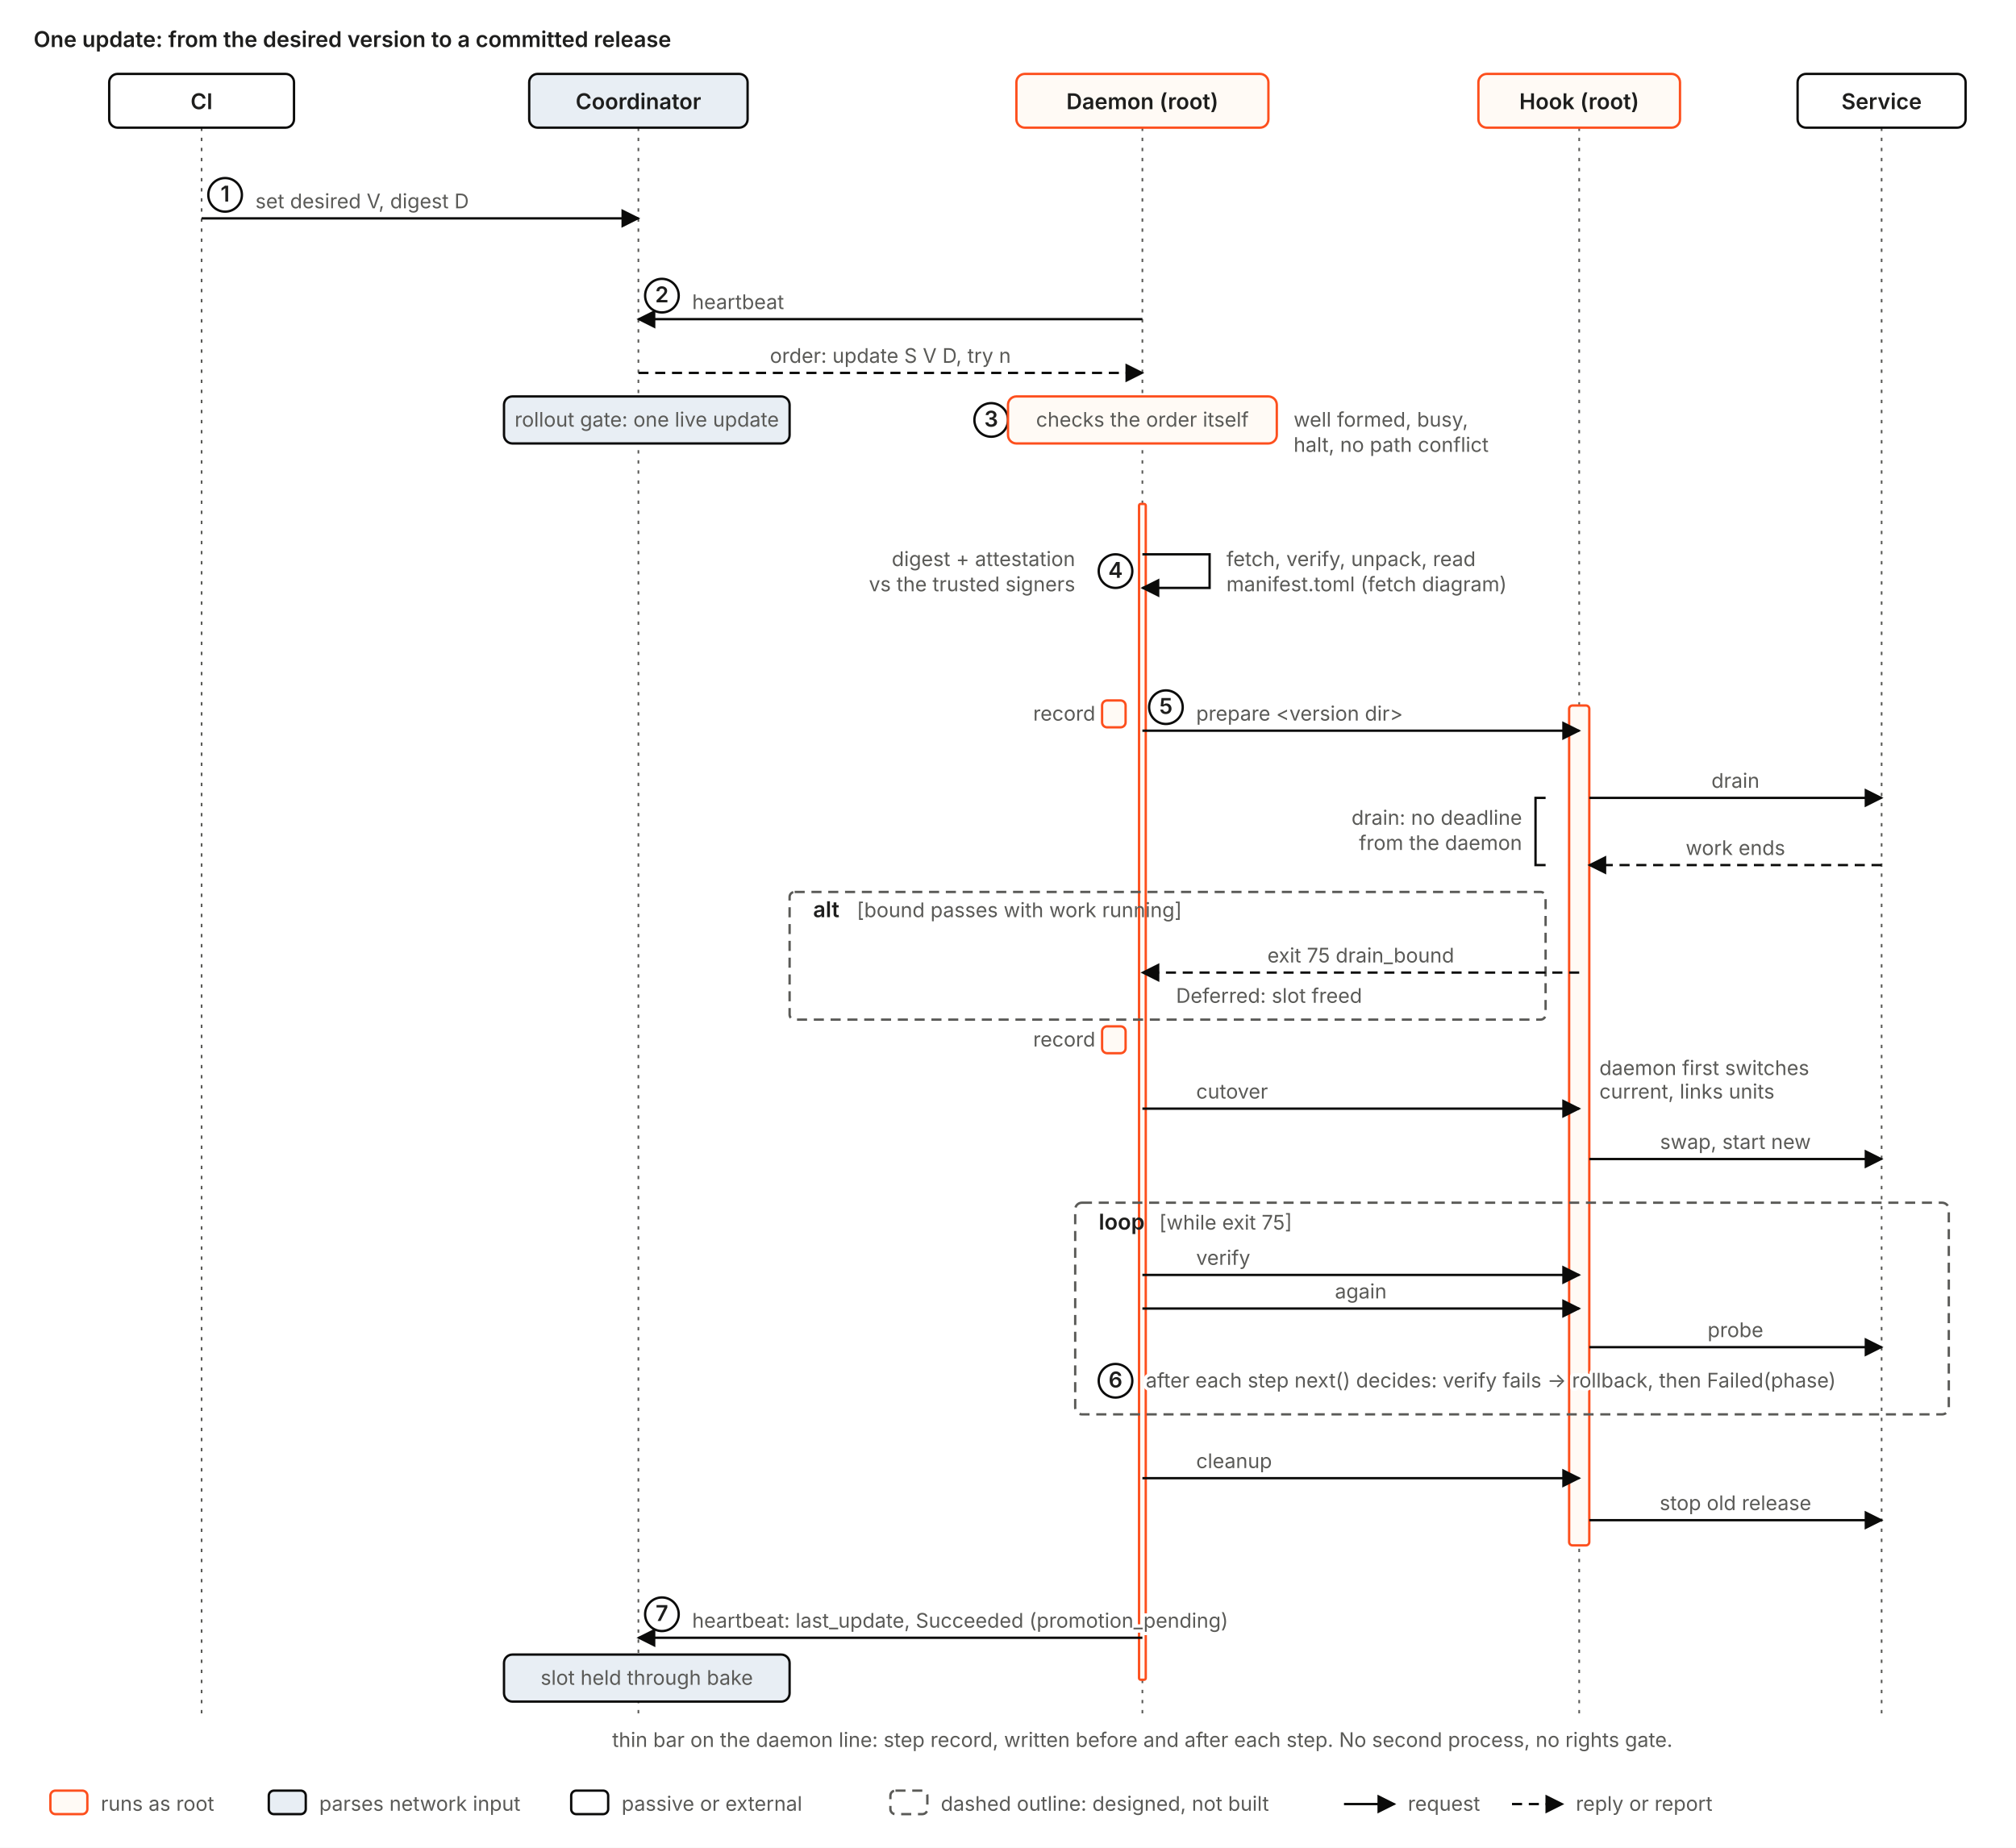
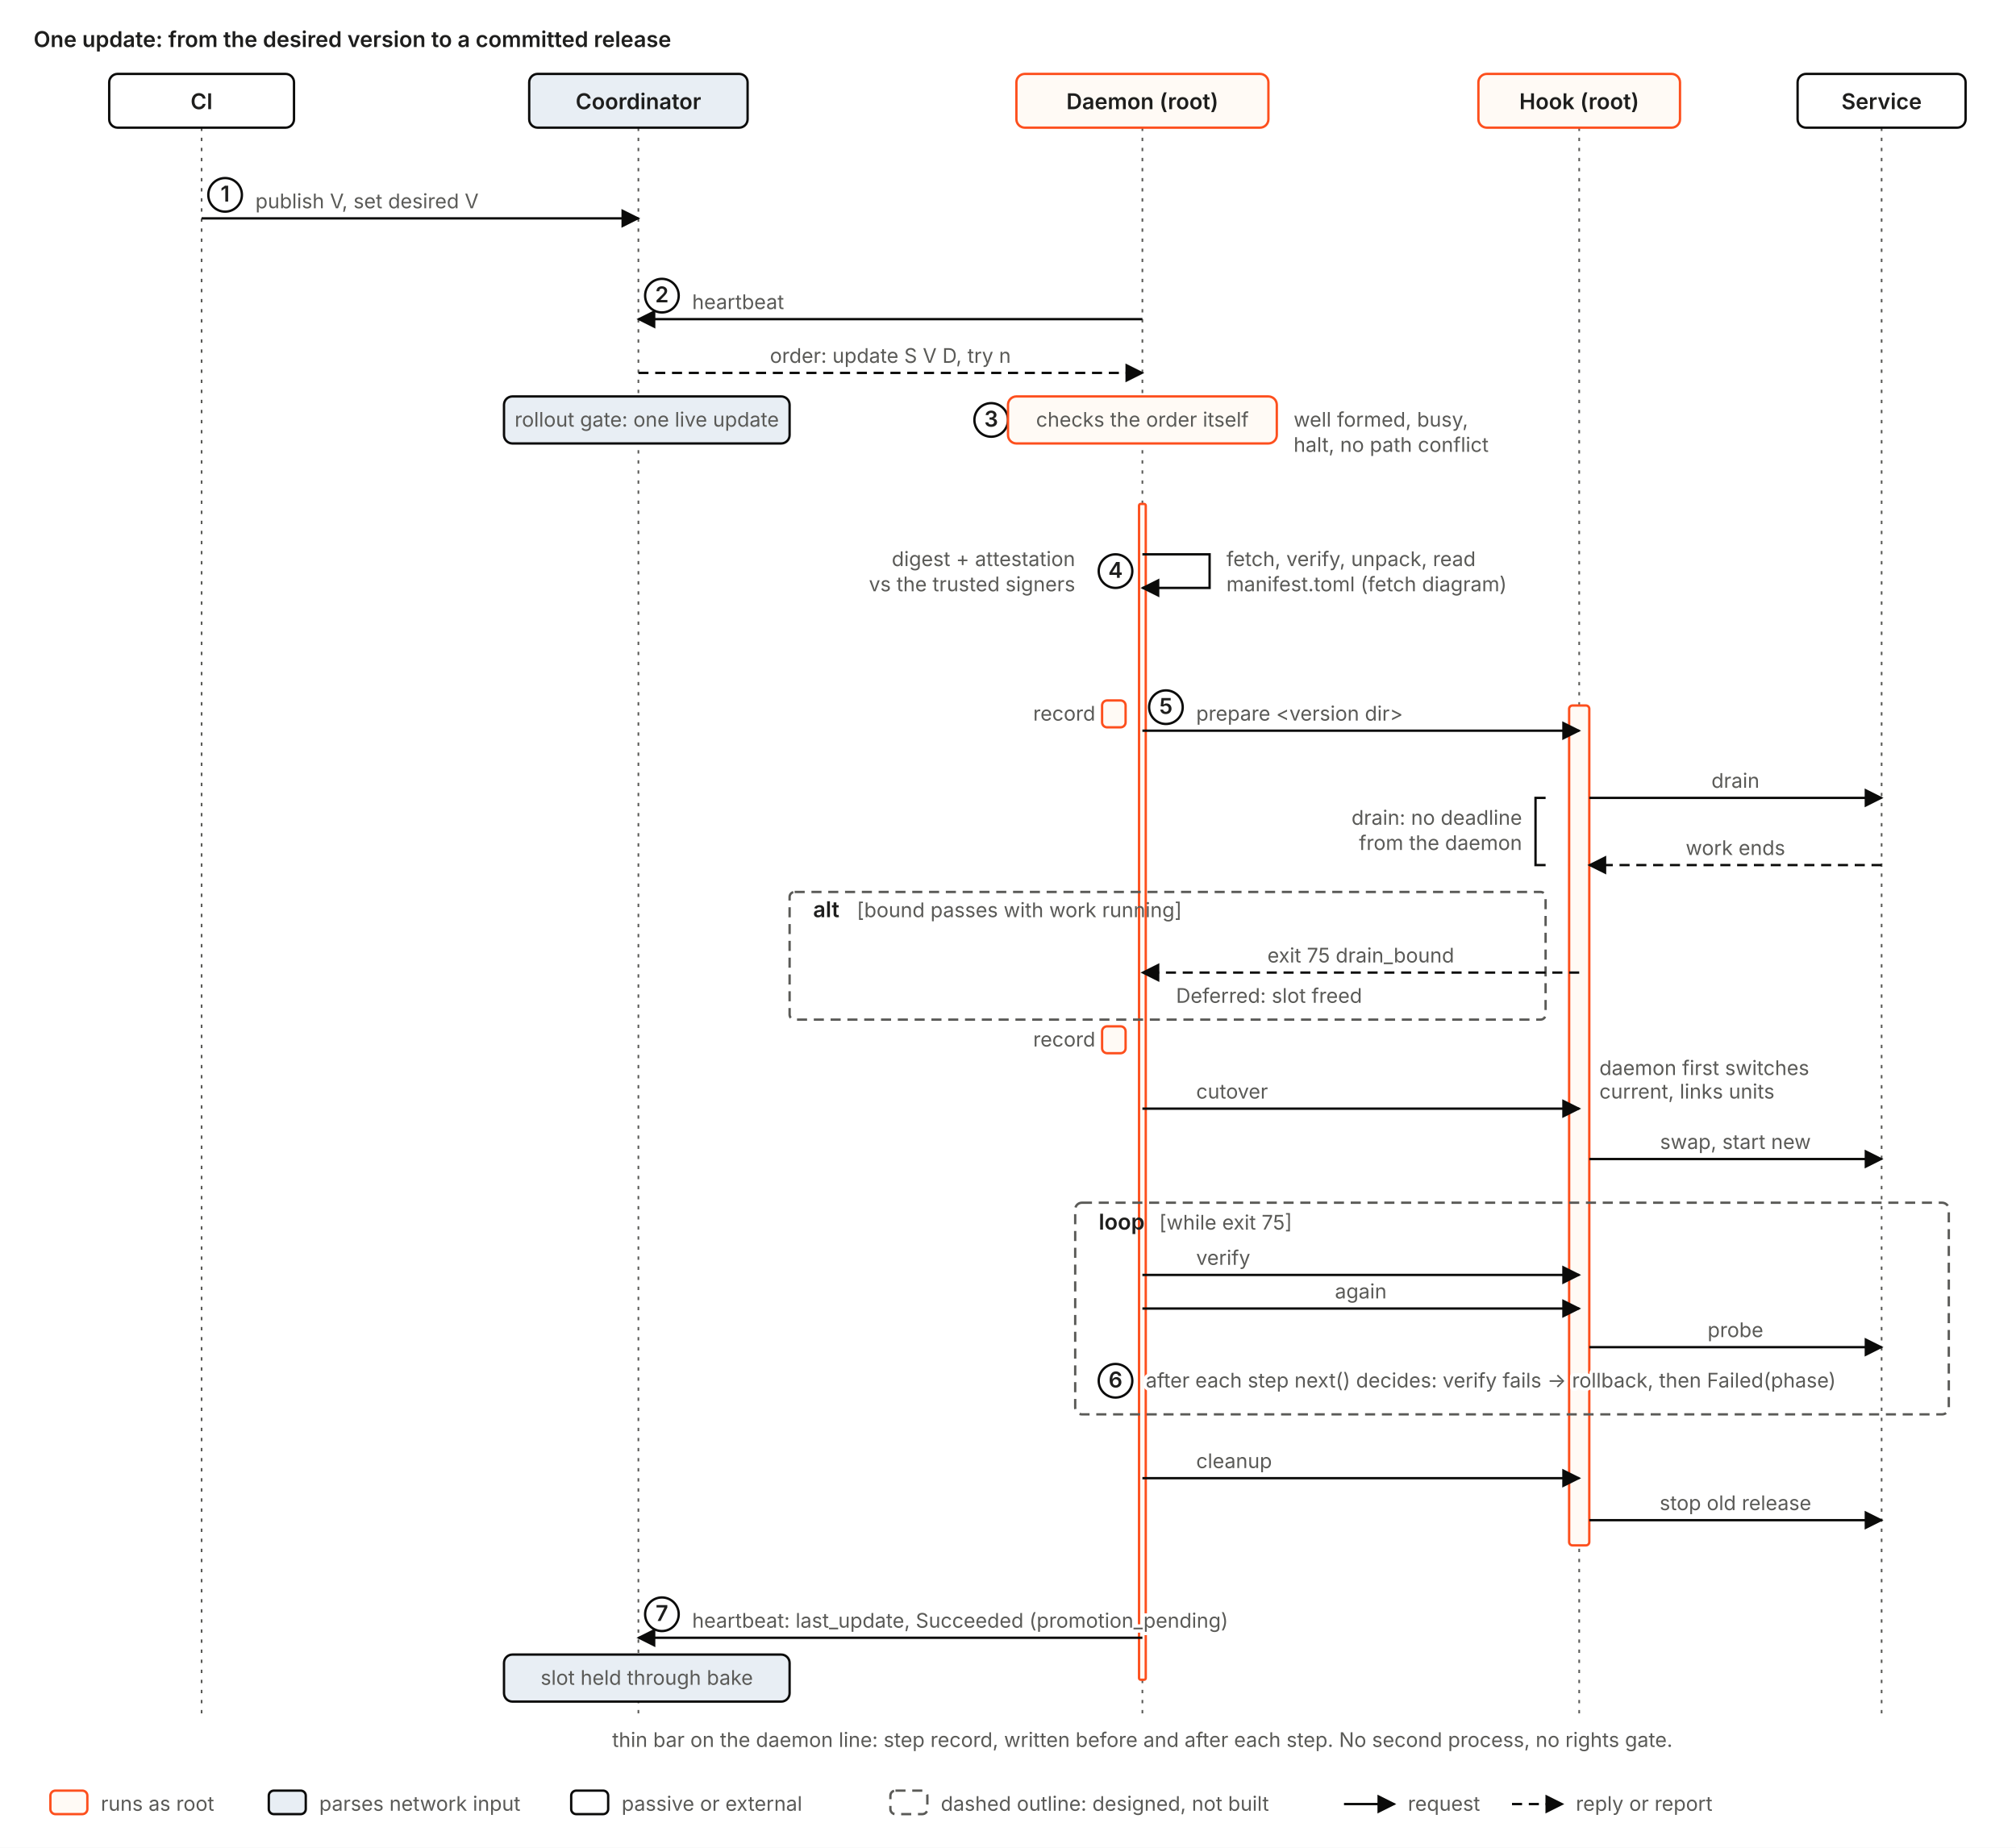
<svg xmlns="http://www.w3.org/2000/svg" viewBox="0 0 1200 1100" width="1200" height="1100" role="img" aria-label="Update sequence with drain: CI sets the desired version, the coordinator orders the update at a heartbeat, the daemon checks the order, fetches, verifies and unpacks the package, and runs prepare, cutover, verify and cleanup in the hook as root while the service drains.">
  <defs>
    <marker id="update-sequence-ak" viewBox="0 0 10 10" refX="9" refY="5" markerWidth="8" markerHeight="8" orient="auto-start-reverse">
      <path d="M0,0 L10,5 L0,10 z" fill="#0B0B0A" />
    </marker>
    <marker id="update-sequence-ao" viewBox="0 0 10 10" refX="9" refY="5" markerWidth="8" markerHeight="8" orient="auto-start-reverse">
      <path d="M0,0 L10,5 L0,10 z" fill="#FD4F1D" />
    </marker>
  </defs>
  <style>
.box{fill:#FFFFFF;stroke:#0B0B0A;stroke-width:1.4}
.box-b{fill:#E8EEF4;stroke:#0B0B0A;stroke-width:1.4}
.box-o{fill:#FFFAF5;stroke:#FD4F1D;stroke-width:1.4}
.box-t{fill:none;stroke:#FD4F1D;stroke-width:2}
.box-p{fill:none;stroke:#5A5A57;stroke-width:1.4;stroke-dasharray:6 4}
.dash{stroke-dasharray:6 4}
.tb{stroke:#FD4F1D;fill:none;stroke-width:2.2;stroke-dasharray:8 5}
.ln{stroke:#0B0B0A;fill:none;stroke-width:1.4}
.ln-d{stroke:#0B0B0A;fill:none;stroke-width:1.4;stroke-dasharray:6 4}
.ln-o{stroke:#FD4F1D;fill:none;stroke-width:1.6}
.ln-od{stroke:#FD4F1D;fill:none;stroke-width:1.6;stroke-dasharray:6 4}
.life{stroke:#5A5A57;stroke-width:1;stroke-dasharray:2 4}
text{fill:#1E1E1D;font-family:system-ui,-apple-system,'Segoe UI',sans-serif;font-size:13px}
.b{font-weight:600}
.t-m{fill:#5A5A57;font-size:12px}
.lbl{paint-order:stroke;stroke:#FFFFFF;stroke-width:4px;stroke-linejoin:round}
</style>
  <rect x="0" y="0" width="1200" height="1100" fill="#FFFFFF" />
  <text x="20" y="28" class="b" font-size="16" text-anchor="start">One update: from the desired version to a committed release</text>
  <path d="M120,76 L120,1020" class="life" />
  <path d="M380,76 L380,1020" class="life" />
  <path d="M680,76 L680,1020" class="life" />
  <path d="M940,76 L940,1020" class="life" />
  <path d="M1120,76 L1120,1020" class="life" />
  <rect x="65" y="44" width="110" height="32" rx="5" class="box" />
  <text x="120" y="65" class="b" text-anchor="middle">CI</text>
  <rect x="315" y="44" width="130" height="32" rx="5" class="box-b" />
  <text x="380" y="65" class="b" text-anchor="middle">Coordinator</text>
  <rect x="605" y="44" width="150" height="32" rx="5" class="box-o" />
  <text x="680" y="65" class="b" text-anchor="middle">Daemon (root)</text>
  <rect x="880" y="44" width="120" height="32" rx="5" class="box-o" />
  <text x="940" y="65" class="b" text-anchor="middle">Hook (root)</text>
  <rect x="1070" y="44" width="100" height="32" rx="5" class="box" />
  <text x="1120" y="65" class="b" text-anchor="middle">Service</text>
  <rect x="678" y="300" width="4" height="700" rx="1" class="box-o" />
  <path d="M120,130 L380,130" class="ln" marker-end="url(#update-sequence-ak)" />
  <circle cx="134" cy="116" r="10" fill="#FFFFFF" stroke="#0B0B0A" stroke-width="1.4" />
  <text x="134" y="120" class="b" font-size="12" text-anchor="middle">1</text>
-   <text x="152" y="124" class="t-m lbl" text-anchor="start">set desired V, digest D</text>
+   <text x="152" y="124" class="t-m lbl" text-anchor="start">publish V, set desired V</text>
  <path d="M680,190 L380,190" class="ln" marker-end="url(#update-sequence-ak)" />
  <circle cx="394" cy="176" r="10" fill="#FFFFFF" stroke="#0B0B0A" stroke-width="1.4" />
  <text x="394" y="180" class="b" font-size="12" text-anchor="middle">2</text>
  <text x="412" y="184" class="t-m lbl" text-anchor="start">heartbeat</text>
  <path d="M380,222 L680,222" class="ln-d" marker-end="url(#update-sequence-ak)" />
  <text x="530" y="216" class="t-m lbl" text-anchor="middle">order: update S V D, try n</text>
  <rect x="300" y="236" width="170" height="28" rx="5" class="box-b" />
  <text x="385" y="254" class="t-m" text-anchor="middle">rollout gate: one live update</text>
  <circle cx="590" cy="250" r="10" fill="#FFFFFF" stroke="#0B0B0A" stroke-width="1.4" />
  <text x="590" y="254" class="b" font-size="12" text-anchor="middle">3</text>
  <rect x="600" y="236" width="160" height="28" rx="5" class="box-o" />
  <text x="680" y="254" class="t-m" text-anchor="middle">checks the order itself</text>
  <text x="770" y="254" class="t-m lbl" text-anchor="start">well formed, busy,</text>
  <text x="770" y="269" class="t-m lbl" text-anchor="start">halt, no path conflict</text>
  <path d="M680,330 L720,330 L720,350 L680,350" class="ln" marker-end="url(#update-sequence-ak)" />
  <circle cx="664" cy="340" r="10" fill="#FFFFFF" stroke="#0B0B0A" stroke-width="1.4" />
  <text x="664" y="344" class="b" font-size="12" text-anchor="middle">4</text>
  <text x="730" y="337" class="t-m lbl" text-anchor="start">fetch, verify, unpack, read</text>
  <text x="730" y="352" class="t-m lbl" text-anchor="start">manifest.toml (fetch diagram)</text>
  <text x="640" y="337" class="t-m lbl" text-anchor="end">digest + attestation</text>
  <text x="640" y="352" class="t-m lbl" text-anchor="end">vs the trusted signers</text>
  <rect x="934" y="420" width="12" height="500" rx="2" class="box-o" />
  <path d="M680,435 L940,435" class="ln" marker-end="url(#update-sequence-ak)" />
  <circle cx="694" cy="421" r="10" fill="#FFFFFF" stroke="#0B0B0A" stroke-width="1.4" />
  <text x="694" y="425" class="b" font-size="12" text-anchor="middle">5</text>
  <text x="712" y="429" class="t-m lbl" text-anchor="start">prepare &lt;version dir&gt;</text>
  <path d="M946,475 L1120,475" class="ln" marker-end="url(#update-sequence-ak)" />
  <text x="1033" y="469" class="t-m lbl" text-anchor="middle">drain</text>
  <path d="M1120,515 L946,515" class="ln-d" marker-end="url(#update-sequence-ak)" />
  <text x="1033" y="509" class="t-m lbl" text-anchor="middle">work ends</text>
  <path d="M920,475 L914,475 L914,515 L920,515" class="ln" />
  <text x="906" y="491" class="t-m lbl" text-anchor="end">drain: no deadline</text>
  <text x="906" y="506" class="t-m lbl" text-anchor="end">from the daemon</text>
  <rect x="470" y="531" width="450" height="76" rx="3" class="box-p" />
  <text x="484" y="546" class="b" text-anchor="start">alt</text>
  <text x="510" y="546" class="t-m" text-anchor="start">[bound passes with work running]</text>
  <path d="M940,579 L680,579" class="ln-d" marker-end="url(#update-sequence-ak)" />
  <text x="810" y="573" class="t-m lbl" text-anchor="middle">exit 75 drain_bound</text>
  <text x="700" y="597" class="t-m lbl" text-anchor="start">Deferred: slot freed</text>
  <rect x="656" y="417" width="14" height="16" rx="3" class="box-o" />
  <text x="652" y="429" class="t-m" text-anchor="end">record</text>
  <rect x="656" y="611" width="14" height="16" rx="3" class="box-o" />
  <text x="652" y="623" class="t-m" text-anchor="end">record</text>
  <path d="M680,660 L940,660" class="ln" marker-end="url(#update-sequence-ak)" />
  <text x="712" y="654" class="t-m lbl" text-anchor="start">cutover</text>
  <text x="952" y="640" class="t-m lbl" text-anchor="start">daemon first switches</text>
  <text x="952" y="654" class="t-m lbl" text-anchor="start">current, links units</text>
  <path d="M946,690 L1120,690" class="ln" marker-end="url(#update-sequence-ak)" />
  <text x="1033" y="684" class="t-m lbl" text-anchor="middle">swap, start new</text>
  <rect x="640" y="716" width="520" height="126" rx="4" class="box-p" />
  <text x="654" y="732" class="b" text-anchor="start">loop</text>
  <text x="690" y="732" class="t-m" text-anchor="start">[while exit 75]</text>
  <path d="M680,759 L940,759" class="ln" marker-end="url(#update-sequence-ak)" />
  <text x="712" y="753" class="t-m lbl" text-anchor="start">verify</text>
  <path d="M680,779 L940,779" class="ln" marker-end="url(#update-sequence-ak)" />
  <text x="810" y="773" class="t-m lbl" text-anchor="middle">again</text>
  <path d="M946,802 L1120,802" class="ln" marker-end="url(#update-sequence-ak)" />
  <text x="1033" y="796" class="t-m lbl" text-anchor="middle">probe</text>
  <circle cx="664" cy="822" r="10" fill="#FFFFFF" stroke="#0B0B0A" stroke-width="1.4" />
  <text x="664" y="826" class="b" font-size="12" text-anchor="middle">6</text>
  <text x="682" y="826" class="t-m lbl" text-anchor="start">after each step next() decides: verify fails -&gt; rollback, then Failed(phase)</text>
  <path d="M680,880 L940,880" class="ln" marker-end="url(#update-sequence-ak)" />
  <text x="712" y="874" class="t-m lbl" text-anchor="start">cleanup</text>
  <path d="M946,905 L1120,905" class="ln" marker-end="url(#update-sequence-ak)" />
  <text x="1033" y="899" class="t-m lbl" text-anchor="middle">stop old release</text>
  <path d="M680,975 L380,975" class="ln" marker-end="url(#update-sequence-ak)" />
  <circle cx="394" cy="961" r="10" fill="#FFFFFF" stroke="#0B0B0A" stroke-width="1.4" />
  <text x="394" y="965" class="b" font-size="12" text-anchor="middle">7</text>
  <text x="412" y="969" class="t-m lbl" text-anchor="start">heartbeat: last_update, Succeeded (promotion_pending)</text>
  <rect x="300" y="985" width="170" height="28" rx="5" class="box-b" />
  <text x="385" y="1003" class="t-m" text-anchor="middle">slot held through bake</text>
  <text x="680" y="1040" class="t-m" text-anchor="middle">thin bar on the daemon line: step record, written before and after each step. No second process, no rights gate.</text>
  <rect x="30" y="1066" width="22" height="14" rx="3" class="box-o" />
  <text x="60" y="1078" class="t-m" text-anchor="start">runs as root</text>
  <rect x="160" y="1066" width="22" height="14" rx="3" class="box-b" />
  <text x="190" y="1078" class="t-m" text-anchor="start">parses network input</text>
  <rect x="340" y="1066" width="22" height="14" rx="3" class="box" />
  <text x="370" y="1078" class="t-m" text-anchor="start">passive or external</text>
  <rect x="530" y="1066" width="22" height="14" rx="3" class="box-p" />
  <text x="560" y="1078" class="t-m" text-anchor="start">dashed outline: designed, not built</text>
  <path d="M800,1074 L830,1074" class="ln" marker-end="url(#update-sequence-ak)" />
  <text x="838" y="1078" class="t-m" text-anchor="start">request</text>
  <path d="M900,1074 L930,1074" class="ln-d" marker-end="url(#update-sequence-ak)" />
  <text x="938" y="1078" class="t-m" text-anchor="start">reply or report</text>
</svg>
